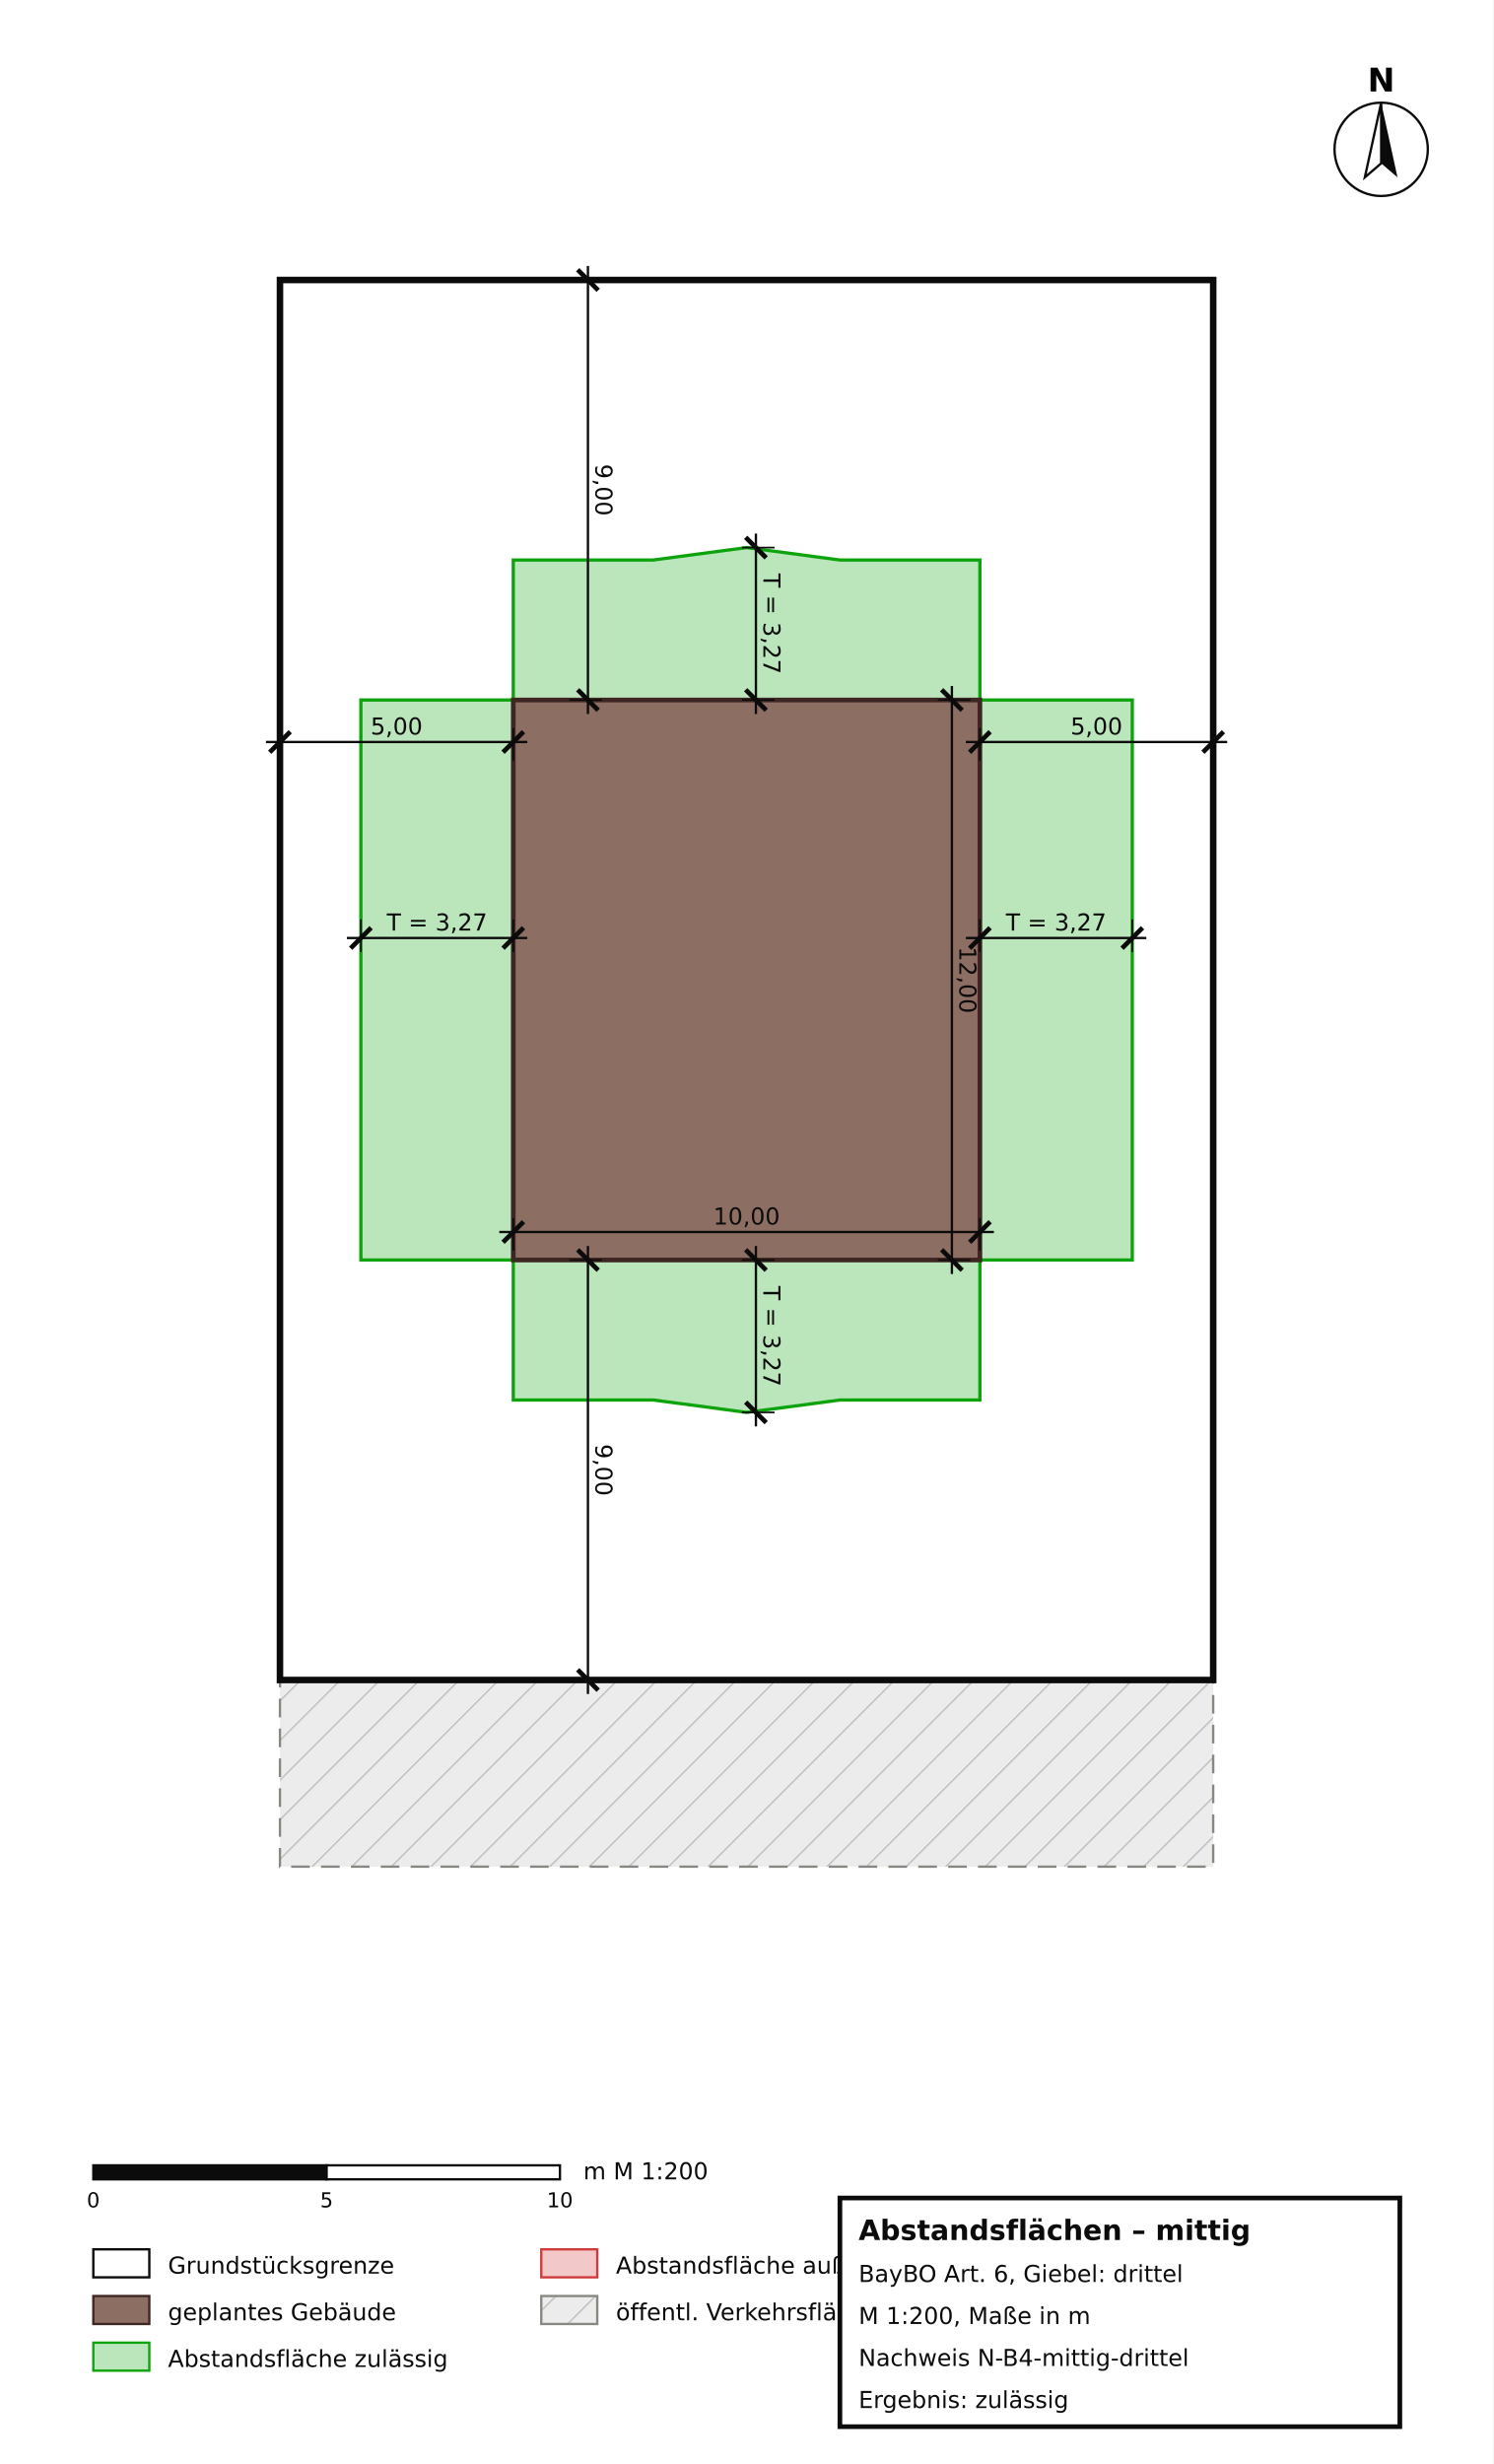
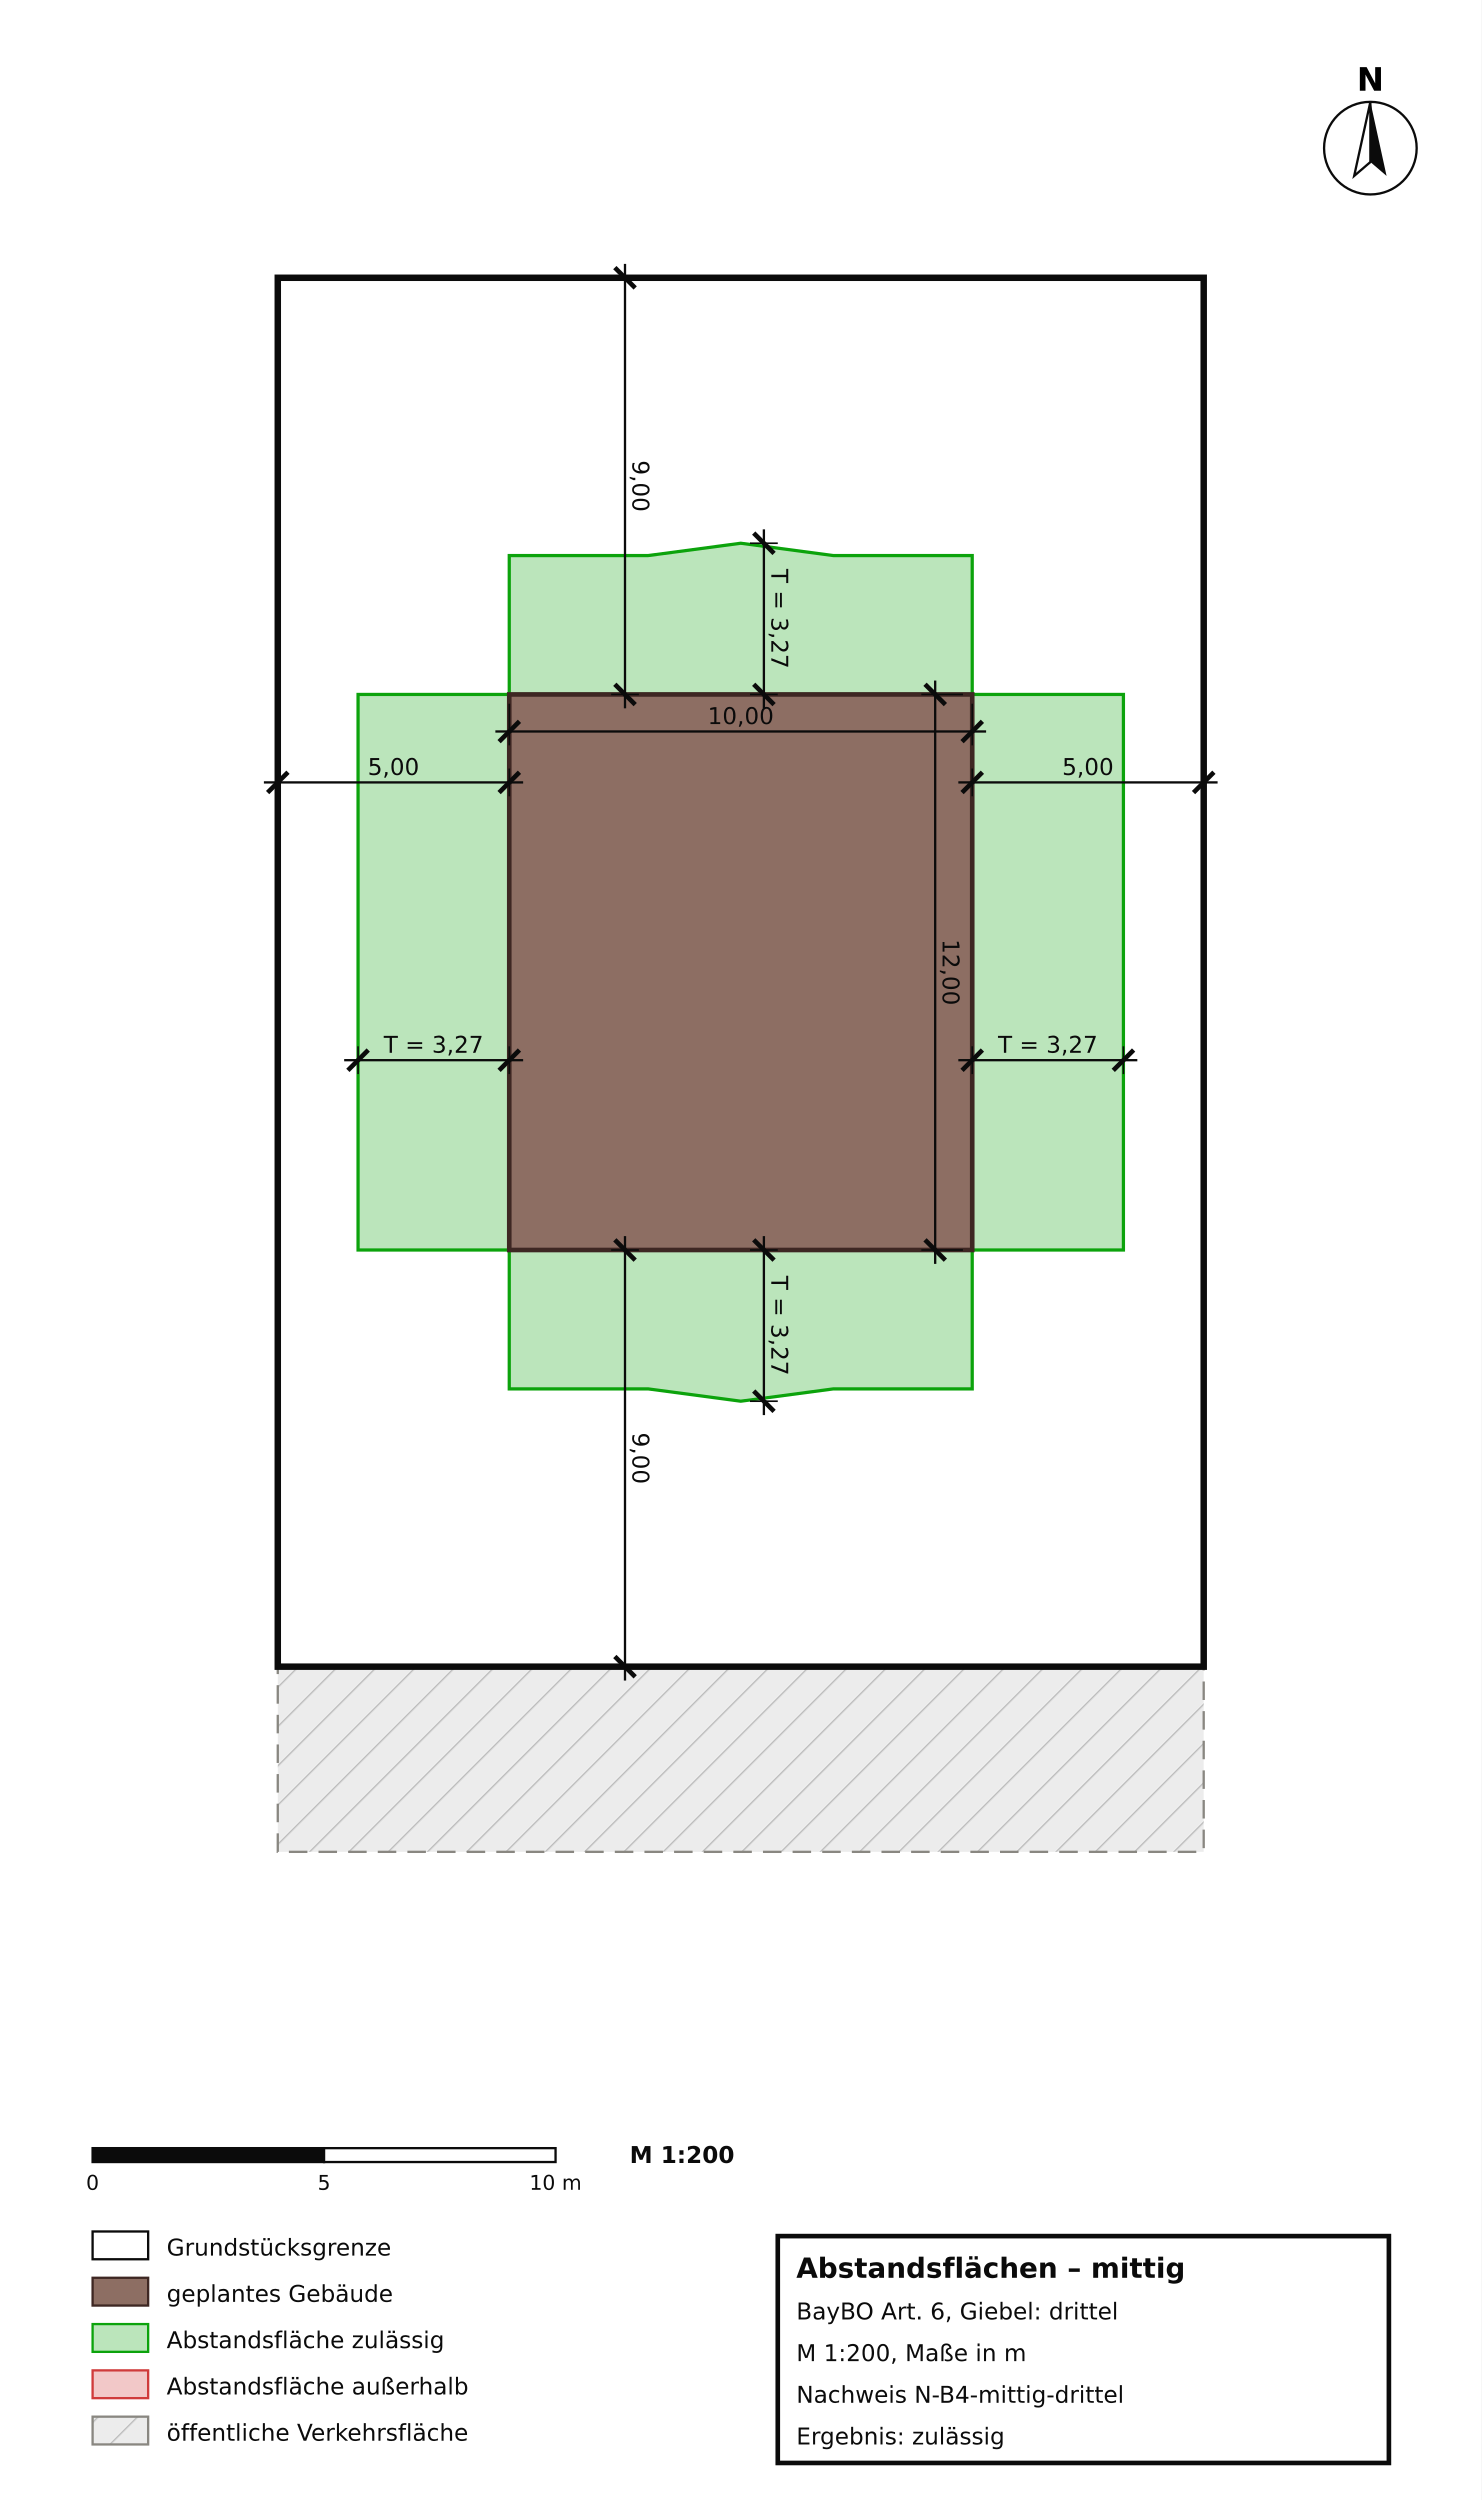
- <svg xmlns="http://www.w3.org/2000/svg" width="160mm" height="264mm" viewBox="0 0 160 264" font-family="DejaVu Sans, Arial, sans-serif" role="img" aria-label="Lageplan Szenario mittig">
-   <rect width="160" height="264" fill="#ffffff" />
+ <svg xmlns="http://www.w3.org/2000/svg" width="160mm" height="270mm" viewBox="0 0 160 270" font-family="DejaVu Sans, Arial, sans-serif" role="img" aria-label="Lageplan Szenario mittig">
+   <rect width="160" height="270" fill="#ffffff" />
  <defs>
    <pattern id="m-strasse" patternUnits="userSpaceOnUse" width="3" height="3" patternTransform="rotate(45)">
      <rect width="3" height="3" fill="#ececec" />
      <line x1="0" y1="0" x2="0" y2="3" stroke="#bdbdbd" stroke-width="0.3" />
    </pattern>
  </defs>
  <polygon points="30,200 30,180 130,180 130,200 30,200" fill="url(#m-strasse)" stroke="#898781" stroke-width="0.25" stroke-dasharray="2 1.2" />
  <polygon points="30,180 130,180 130,30 30,30 30,180" fill="none" stroke="#0b0b0b" stroke-width="0.7" />
  <polygon points="38.67,135 55,135 55,75 38.67,75 38.67,135" fill="#0ca30c" stroke="#0ca30c" stroke-width="0.35" fill-opacity="0.28" />
  <polygon points="105,135 121.33,135 121.33,75 105,75 105,135" fill="#0ca30c" stroke="#0ca30c" stroke-width="0.35" fill-opacity="0.28" />
  <polygon points="55,135 55,150 70,150 80,151.33 90,150 105,150 105,135 55,135" fill="#0ca30c" stroke="#0ca30c" stroke-width="0.35" fill-opacity="0.28" />
  <polygon points="105,75 105,60 90,60 80,58.67 70,60 55,60 55,75 105,75" fill="#0ca30c" stroke="#0ca30c" stroke-width="0.35" fill-opacity="0.28" />
  <polygon points="105,135 105,75 55,75 55,135 105,135" fill="#8d6e63" stroke="#3e2723" stroke-width="0.5" />
-   <line x1="55" y1="98.5" x2="55" y2="102" stroke="#0b0b0b" stroke-width="0.18" />
-   <line x1="38.67" y1="98.5" x2="38.67" y2="102" stroke="#0b0b0b" stroke-width="0.18" />
-   <line x1="56.5" y1="100.5" x2="37.17" y2="100.5" stroke="#0b0b0b" stroke-width="0.25" />
-   <line x1="56.1" y1="99.4" x2="53.9" y2="101.6" stroke="#0b0b0b" stroke-width="0.5" />
-   <line x1="39.77" y1="99.4" x2="37.57" y2="101.6" stroke="#0b0b0b" stroke-width="0.5" />
-   <text x="46.83" y="99.7" font-size="2.5" text-anchor="middle" fill="#0b0b0b">T = 3,27</text>
-   <line x1="105" y1="98.5" x2="105" y2="102" stroke="#0b0b0b" stroke-width="0.18" />
-   <line x1="121.33" y1="98.5" x2="121.33" y2="102" stroke="#0b0b0b" stroke-width="0.18" />
-   <line x1="103.5" y1="100.5" x2="122.83" y2="100.5" stroke="#0b0b0b" stroke-width="0.25" />
-   <line x1="103.9" y1="101.6" x2="106.1" y2="99.4" stroke="#0b0b0b" stroke-width="0.5" />
-   <line x1="120.23" y1="101.6" x2="122.43" y2="99.4" stroke="#0b0b0b" stroke-width="0.5" />
-   <text x="113.17" y="99.7" font-size="2.5" text-anchor="middle" fill="#0b0b0b">T = 3,27</text>
-   <line x1="83" y1="135" x2="79.5" y2="135" stroke="#0b0b0b" stroke-width="0.18" />
-   <line x1="83" y1="151.33" x2="79.5" y2="151.33" stroke="#0b0b0b" stroke-width="0.18" />
-   <line x1="81" y1="133.5" x2="81" y2="152.83" stroke="#0b0b0b" stroke-width="0.25" />
-   <line x1="79.9" y1="133.9" x2="82.1" y2="136.1" stroke="#0b0b0b" stroke-width="0.5" />
-   <line x1="79.9" y1="150.23" x2="82.1" y2="152.43" stroke="#0b0b0b" stroke-width="0.5" />
-   <text x="81.8" y="143.17" font-size="2.5" text-anchor="middle" fill="#0b0b0b" transform="rotate(90 81.8 143.17)">T = 3,27</text>
-   <line x1="83" y1="75" x2="79.5" y2="75" stroke="#0b0b0b" stroke-width="0.18" />
-   <line x1="83" y1="58.67" x2="79.5" y2="58.67" stroke="#0b0b0b" stroke-width="0.18" />
-   <line x1="81" y1="76.5" x2="81" y2="57.17" stroke="#0b0b0b" stroke-width="0.25" />
-   <line x1="82.1" y1="76.1" x2="79.9" y2="73.9" stroke="#0b0b0b" stroke-width="0.5" />
-   <line x1="82.1" y1="59.77" x2="79.9" y2="57.57" stroke="#0b0b0b" stroke-width="0.5" />
-   <text x="81.8" y="66.83" font-size="2.5" text-anchor="middle" fill="#0b0b0b" transform="rotate(90 81.8 66.83)">T = 3,27</text>
-   <line x1="30" y1="81.5" x2="30" y2="78" stroke="#0b0b0b" stroke-width="0.18" />
-   <line x1="55" y1="81.5" x2="55" y2="78" stroke="#0b0b0b" stroke-width="0.18" />
-   <line x1="28.5" y1="79.5" x2="56.5" y2="79.5" stroke="#0b0b0b" stroke-width="0.25" />
-   <line x1="28.9" y1="80.6" x2="31.1" y2="78.4" stroke="#0b0b0b" stroke-width="0.5" />
-   <line x1="53.9" y1="80.6" x2="56.1" y2="78.4" stroke="#0b0b0b" stroke-width="0.5" />
-   <text x="42.5" y="78.7" font-size="2.5" text-anchor="middle" fill="#0b0b0b">5,00</text>
-   <line x1="105" y1="81.5" x2="105" y2="78" stroke="#0b0b0b" stroke-width="0.18" />
-   <line x1="130" y1="81.5" x2="130" y2="78" stroke="#0b0b0b" stroke-width="0.18" />
-   <line x1="103.5" y1="79.5" x2="131.5" y2="79.5" stroke="#0b0b0b" stroke-width="0.25" />
-   <line x1="103.9" y1="80.6" x2="106.1" y2="78.4" stroke="#0b0b0b" stroke-width="0.5" />
-   <line x1="128.9" y1="80.6" x2="131.1" y2="78.4" stroke="#0b0b0b" stroke-width="0.5" />
-   <text x="117.5" y="78.7" font-size="2.5" text-anchor="middle" fill="#0b0b0b">5,00</text>
-   <line x1="61" y1="180" x2="64.5" y2="180" stroke="#0b0b0b" stroke-width="0.18" />
-   <line x1="61" y1="135" x2="64.5" y2="135" stroke="#0b0b0b" stroke-width="0.18" />
-   <line x1="63" y1="181.5" x2="63" y2="133.5" stroke="#0b0b0b" stroke-width="0.25" />
-   <line x1="64.1" y1="181.1" x2="61.9" y2="178.9" stroke="#0b0b0b" stroke-width="0.5" />
-   <line x1="64.1" y1="136.1" x2="61.9" y2="133.9" stroke="#0b0b0b" stroke-width="0.5" />
-   <text x="63.8" y="157.5" font-size="2.5" text-anchor="middle" fill="#0b0b0b" transform="rotate(90 63.8 157.5)">9,00</text>
-   <line x1="61" y1="75" x2="64.5" y2="75" stroke="#0b0b0b" stroke-width="0.18" />
-   <line x1="61" y1="30" x2="64.5" y2="30" stroke="#0b0b0b" stroke-width="0.18" />
-   <line x1="63" y1="76.5" x2="63" y2="28.5" stroke="#0b0b0b" stroke-width="0.25" />
-   <line x1="64.1" y1="76.1" x2="61.9" y2="73.9" stroke="#0b0b0b" stroke-width="0.5" />
-   <line x1="64.1" y1="31.1" x2="61.9" y2="28.9" stroke="#0b0b0b" stroke-width="0.5" />
-   <text x="63.8" y="52.5" font-size="2.5" text-anchor="middle" fill="#0b0b0b" transform="rotate(90 63.8 52.5)">9,00</text>
-   <line x1="55" y1="134" x2="55" y2="130.5" stroke="#0b0b0b" stroke-width="0.18" />
-   <line x1="105" y1="134" x2="105" y2="130.5" stroke="#0b0b0b" stroke-width="0.18" />
-   <line x1="53.5" y1="132" x2="106.5" y2="132" stroke="#0b0b0b" stroke-width="0.25" />
-   <line x1="53.9" y1="133.1" x2="56.1" y2="130.9" stroke="#0b0b0b" stroke-width="0.5" />
-   <line x1="103.9" y1="133.1" x2="106.1" y2="130.9" stroke="#0b0b0b" stroke-width="0.5" />
-   <text x="80" y="131.2" font-size="2.5" text-anchor="middle" fill="#0b0b0b">10,00</text>
-   <line x1="104" y1="135" x2="100.5" y2="135" stroke="#0b0b0b" stroke-width="0.18" />
-   <line x1="104" y1="75" x2="100.5" y2="75" stroke="#0b0b0b" stroke-width="0.18" />
-   <line x1="102" y1="136.5" x2="102" y2="73.5" stroke="#0b0b0b" stroke-width="0.25" />
-   <line x1="103.1" y1="136.1" x2="100.9" y2="133.9" stroke="#0b0b0b" stroke-width="0.5" />
-   <line x1="103.1" y1="76.1" x2="100.9" y2="73.9" stroke="#0b0b0b" stroke-width="0.5" />
-   <text x="102.8" y="105" font-size="2.5" text-anchor="middle" fill="#0b0b0b" transform="rotate(90 102.8 105)">12,00</text>
+   <line x1="38.67" y1="116" x2="38.67" y2="113" stroke="#0b0b0b" stroke-width="0.18" />
+   <line x1="55" y1="116" x2="55" y2="113" stroke="#0b0b0b" stroke-width="0.18" />
+   <line x1="37.17" y1="114.5" x2="56.5" y2="114.5" stroke="#0b0b0b" stroke-width="0.25" />
+   <line x1="37.57" y1="115.6" x2="39.77" y2="113.4" stroke="#0b0b0b" stroke-width="0.5" />
+   <line x1="53.9" y1="115.6" x2="56.1" y2="113.4" stroke="#0b0b0b" stroke-width="0.5" />
+   <text x="46.83" y="113.7" font-size="2.5" text-anchor="middle" fill="#0b0b0b">T = 3,27</text>
+   <line x1="105" y1="116" x2="105" y2="113" stroke="#0b0b0b" stroke-width="0.18" />
+   <line x1="121.33" y1="116" x2="121.33" y2="113" stroke="#0b0b0b" stroke-width="0.18" />
+   <line x1="103.5" y1="114.5" x2="122.83" y2="114.5" stroke="#0b0b0b" stroke-width="0.25" />
+   <line x1="103.9" y1="115.6" x2="106.1" y2="113.4" stroke="#0b0b0b" stroke-width="0.5" />
+   <line x1="120.23" y1="115.6" x2="122.43" y2="113.4" stroke="#0b0b0b" stroke-width="0.5" />
+   <text x="113.17" y="113.7" font-size="2.5" text-anchor="middle" fill="#0b0b0b">T = 3,27</text>
+   <line x1="81" y1="151.33" x2="84" y2="151.33" stroke="#0b0b0b" stroke-width="0.18" />
+   <line x1="81" y1="135" x2="84" y2="135" stroke="#0b0b0b" stroke-width="0.18" />
+   <line x1="82.5" y1="152.83" x2="82.5" y2="133.5" stroke="#0b0b0b" stroke-width="0.25" />
+   <line x1="83.6" y1="152.43" x2="81.4" y2="150.23" stroke="#0b0b0b" stroke-width="0.5" />
+   <line x1="83.6" y1="136.1" x2="81.4" y2="133.9" stroke="#0b0b0b" stroke-width="0.5" />
+   <text x="83.3" y="143.17" font-size="2.5" text-anchor="middle" fill="#0b0b0b" transform="rotate(90 83.3 143.17)">T = 3,27</text>
+   <line x1="81" y1="75" x2="84" y2="75" stroke="#0b0b0b" stroke-width="0.18" />
+   <line x1="81" y1="58.67" x2="84" y2="58.67" stroke="#0b0b0b" stroke-width="0.18" />
+   <line x1="82.5" y1="76.5" x2="82.5" y2="57.17" stroke="#0b0b0b" stroke-width="0.25" />
+   <line x1="83.6" y1="76.1" x2="81.4" y2="73.9" stroke="#0b0b0b" stroke-width="0.5" />
+   <line x1="83.6" y1="59.77" x2="81.4" y2="57.57" stroke="#0b0b0b" stroke-width="0.5" />
+   <text x="83.3" y="66.83" font-size="2.5" text-anchor="middle" fill="#0b0b0b" transform="rotate(90 83.3 66.83)">T = 3,27</text>
+   <line x1="30" y1="86" x2="30" y2="83" stroke="#0b0b0b" stroke-width="0.18" />
+   <line x1="55" y1="86" x2="55" y2="83" stroke="#0b0b0b" stroke-width="0.18" />
+   <line x1="28.5" y1="84.5" x2="56.5" y2="84.5" stroke="#0b0b0b" stroke-width="0.25" />
+   <line x1="28.9" y1="85.6" x2="31.1" y2="83.4" stroke="#0b0b0b" stroke-width="0.5" />
+   <line x1="53.9" y1="85.6" x2="56.1" y2="83.4" stroke="#0b0b0b" stroke-width="0.5" />
+   <text x="42.5" y="83.7" font-size="2.5" text-anchor="middle" fill="#0b0b0b">5,00</text>
+   <line x1="105" y1="86" x2="105" y2="83" stroke="#0b0b0b" stroke-width="0.18" />
+   <line x1="130" y1="86" x2="130" y2="83" stroke="#0b0b0b" stroke-width="0.18" />
+   <line x1="103.5" y1="84.5" x2="131.5" y2="84.5" stroke="#0b0b0b" stroke-width="0.25" />
+   <line x1="103.9" y1="85.6" x2="106.1" y2="83.4" stroke="#0b0b0b" stroke-width="0.5" />
+   <line x1="128.9" y1="85.6" x2="131.1" y2="83.4" stroke="#0b0b0b" stroke-width="0.5" />
+   <text x="117.5" y="83.7" font-size="2.5" text-anchor="middle" fill="#0b0b0b">5,00</text>
+   <line x1="66" y1="180" x2="69" y2="180" stroke="#0b0b0b" stroke-width="0.18" />
+   <line x1="66" y1="135" x2="69" y2="135" stroke="#0b0b0b" stroke-width="0.18" />
+   <line x1="67.5" y1="181.5" x2="67.5" y2="133.5" stroke="#0b0b0b" stroke-width="0.25" />
+   <line x1="68.6" y1="181.1" x2="66.4" y2="178.9" stroke="#0b0b0b" stroke-width="0.5" />
+   <line x1="68.6" y1="136.1" x2="66.4" y2="133.9" stroke="#0b0b0b" stroke-width="0.5" />
+   <text x="68.3" y="157.5" font-size="2.5" text-anchor="middle" fill="#0b0b0b" transform="rotate(90 68.3 157.5)">9,00</text>
+   <line x1="66" y1="75" x2="69" y2="75" stroke="#0b0b0b" stroke-width="0.18" />
+   <line x1="66" y1="30" x2="69" y2="30" stroke="#0b0b0b" stroke-width="0.18" />
+   <line x1="67.5" y1="76.5" x2="67.5" y2="28.5" stroke="#0b0b0b" stroke-width="0.25" />
+   <line x1="68.6" y1="76.1" x2="66.4" y2="73.9" stroke="#0b0b0b" stroke-width="0.5" />
+   <line x1="68.6" y1="31.1" x2="66.4" y2="28.9" stroke="#0b0b0b" stroke-width="0.5" />
+   <text x="68.3" y="52.5" font-size="2.5" text-anchor="middle" fill="#0b0b0b" transform="rotate(90 68.3 52.5)">9,00</text>
+   <line x1="55" y1="76" x2="55" y2="80.5" stroke="#0b0b0b" stroke-width="0.18" />
+   <line x1="105" y1="76" x2="105" y2="80.5" stroke="#0b0b0b" stroke-width="0.18" />
+   <line x1="53.5" y1="79" x2="106.5" y2="79" stroke="#0b0b0b" stroke-width="0.25" />
+   <line x1="53.9" y1="80.1" x2="56.1" y2="77.9" stroke="#0b0b0b" stroke-width="0.5" />
+   <line x1="103.9" y1="80.1" x2="106.1" y2="77.9" stroke="#0b0b0b" stroke-width="0.5" />
+   <text x="80" y="78.2" font-size="2.5" text-anchor="middle" fill="#0b0b0b">10,00</text>
+   <line x1="104" y1="135" x2="99.5" y2="135" stroke="#0b0b0b" stroke-width="0.18" />
+   <line x1="104" y1="75" x2="99.5" y2="75" stroke="#0b0b0b" stroke-width="0.18" />
+   <line x1="101" y1="136.5" x2="101" y2="73.5" stroke="#0b0b0b" stroke-width="0.25" />
+   <line x1="102.1" y1="136.1" x2="99.9" y2="133.9" stroke="#0b0b0b" stroke-width="0.5" />
+   <line x1="102.1" y1="76.1" x2="99.9" y2="73.9" stroke="#0b0b0b" stroke-width="0.5" />
+   <text x="101.8" y="105" font-size="2.5" text-anchor="middle" fill="#0b0b0b" transform="rotate(90 101.8 105)">12,00</text>
  <g transform="rotate(0 148 16)">
    <circle cx="148" cy="16" r="5" fill="none" stroke="#0b0b0b" stroke-width="0.25" />
    <polygon points="148,11 149.75,19 148,17.5" fill="#0b0b0b" />
    <polygon points="148,11 146.25,19 148,17.5" fill="#ffffff" stroke="#0b0b0b" stroke-width="0.25" />
    <text x="148" y="9.8" font-size="3.5" text-anchor="middle" font-weight="bold">N</text>
  </g>
  <rect x="10" y="232" width="25" height="1.5" fill="#0b0b0b" stroke="#0b0b0b" stroke-width="0.25" />
  <rect x="35" y="232" width="25" height="1.5" fill="#ffffff" stroke="#0b0b0b" stroke-width="0.25" />
  <text x="10" y="236.5" font-size="2.2" text-anchor="middle" fill="#0b0b0b">0</text>
  <text x="35" y="236.5" font-size="2.2" text-anchor="middle" fill="#0b0b0b">5</text>
-   <text x="60" y="236.5" font-size="2.2" text-anchor="middle" fill="#0b0b0b">10</text>
-   <text x="62.5" y="233.5" font-size="2.5" text-anchor="start" fill="#0b0b0b">m   M 1:200</text>
+   <text x="60" y="236.5" font-size="2.2" text-anchor="middle" fill="#0b0b0b">10 m</text>
+   <text x="68" y="233.6" font-size="2.5" text-anchor="start" fill="#0b0b0b" font-weight="bold">M 1:200</text>
  <rect x="10" y="241" width="6" height="3" fill="none" fill-opacity="1" stroke="#0b0b0b" stroke-width="0.25" />
  <text x="18" y="243.6" font-size="2.5" text-anchor="start" fill="#0b0b0b">Grundstücksgrenze</text>
  <rect x="10" y="246" width="6" height="3" fill="#8d6e63" fill-opacity="1" stroke="#3e2723" stroke-width="0.25" />
  <text x="18" y="248.6" font-size="2.5" text-anchor="start" fill="#0b0b0b">geplantes Gebäude</text>
  <rect x="10" y="251" width="6" height="3" fill="#0ca30c" fill-opacity="0.28" stroke="#0ca30c" stroke-width="0.25" />
  <text x="18" y="253.6" font-size="2.5" text-anchor="start" fill="#0b0b0b">Abstandsfläche zulässig</text>
-   <rect x="58" y="241" width="6" height="3" fill="#d03b3b" fill-opacity="0.28" stroke="#d03b3b" stroke-width="0.25" />
-   <text x="66" y="243.6" font-size="2.5" text-anchor="start" fill="#0b0b0b">Abstandsfläche außerhalb</text>
-   <rect x="58" y="246" width="6" height="3" fill="url(#m-strasse)" fill-opacity="1" stroke="#898781" stroke-width="0.25" />
-   <text x="66" y="248.6" font-size="2.5" text-anchor="start" fill="#0b0b0b">öffentl. Verkehrsfläche</text>
-   <rect x="90" y="235.5" width="60" height="24.5" fill="#ffffff" stroke="#0b0b0b" stroke-width="0.5" />
-   <text x="92" y="240" font-size="3" text-anchor="start" fill="#0b0b0b" font-weight="bold">Abstandsflächen – mittig</text>
-   <text x="92" y="244.5" font-size="2.5" text-anchor="start" fill="#0b0b0b">BayBO Art. 6, Giebel: drittel</text>
-   <text x="92" y="249" font-size="2.5" text-anchor="start" fill="#0b0b0b">M 1:200, Maße in m</text>
-   <text x="92" y="253.5" font-size="2.5" text-anchor="start" fill="#0b0b0b">Nachweis N-B4-mittig-drittel</text>
-   <text x="92" y="258" font-size="2.5" text-anchor="start" fill="#0b0b0b">Ergebnis: zulässig</text>
+   <rect x="10" y="256" width="6" height="3" fill="#d03b3b" fill-opacity="0.28" stroke="#d03b3b" stroke-width="0.25" />
+   <text x="18" y="258.6" font-size="2.5" text-anchor="start" fill="#0b0b0b">Abstandsfläche außerhalb</text>
+   <rect x="10" y="261" width="6" height="3" fill="url(#m-strasse)" fill-opacity="1" stroke="#898781" stroke-width="0.25" />
+   <text x="18" y="263.6" font-size="2.5" text-anchor="start" fill="#0b0b0b">öffentliche Verkehrsfläche</text>
+   <rect x="84" y="241.5" width="66" height="24.5" fill="#ffffff" stroke="#0b0b0b" stroke-width="0.5" />
+   <text x="86" y="246" font-size="3" text-anchor="start" fill="#0b0b0b" font-weight="bold">Abstandsflächen – mittig</text>
+   <text x="86" y="250.5" font-size="2.5" text-anchor="start" fill="#0b0b0b">BayBO Art. 6, Giebel: drittel</text>
+   <text x="86" y="255" font-size="2.5" text-anchor="start" fill="#0b0b0b">M 1:200, Maße in m</text>
+   <text x="86" y="259.5" font-size="2.5" text-anchor="start" fill="#0b0b0b">Nachweis N-B4-mittig-drittel</text>
+   <text x="86" y="264" font-size="2.5" text-anchor="start" fill="#0b0b0b">Ergebnis: zulässig</text>
</svg>
